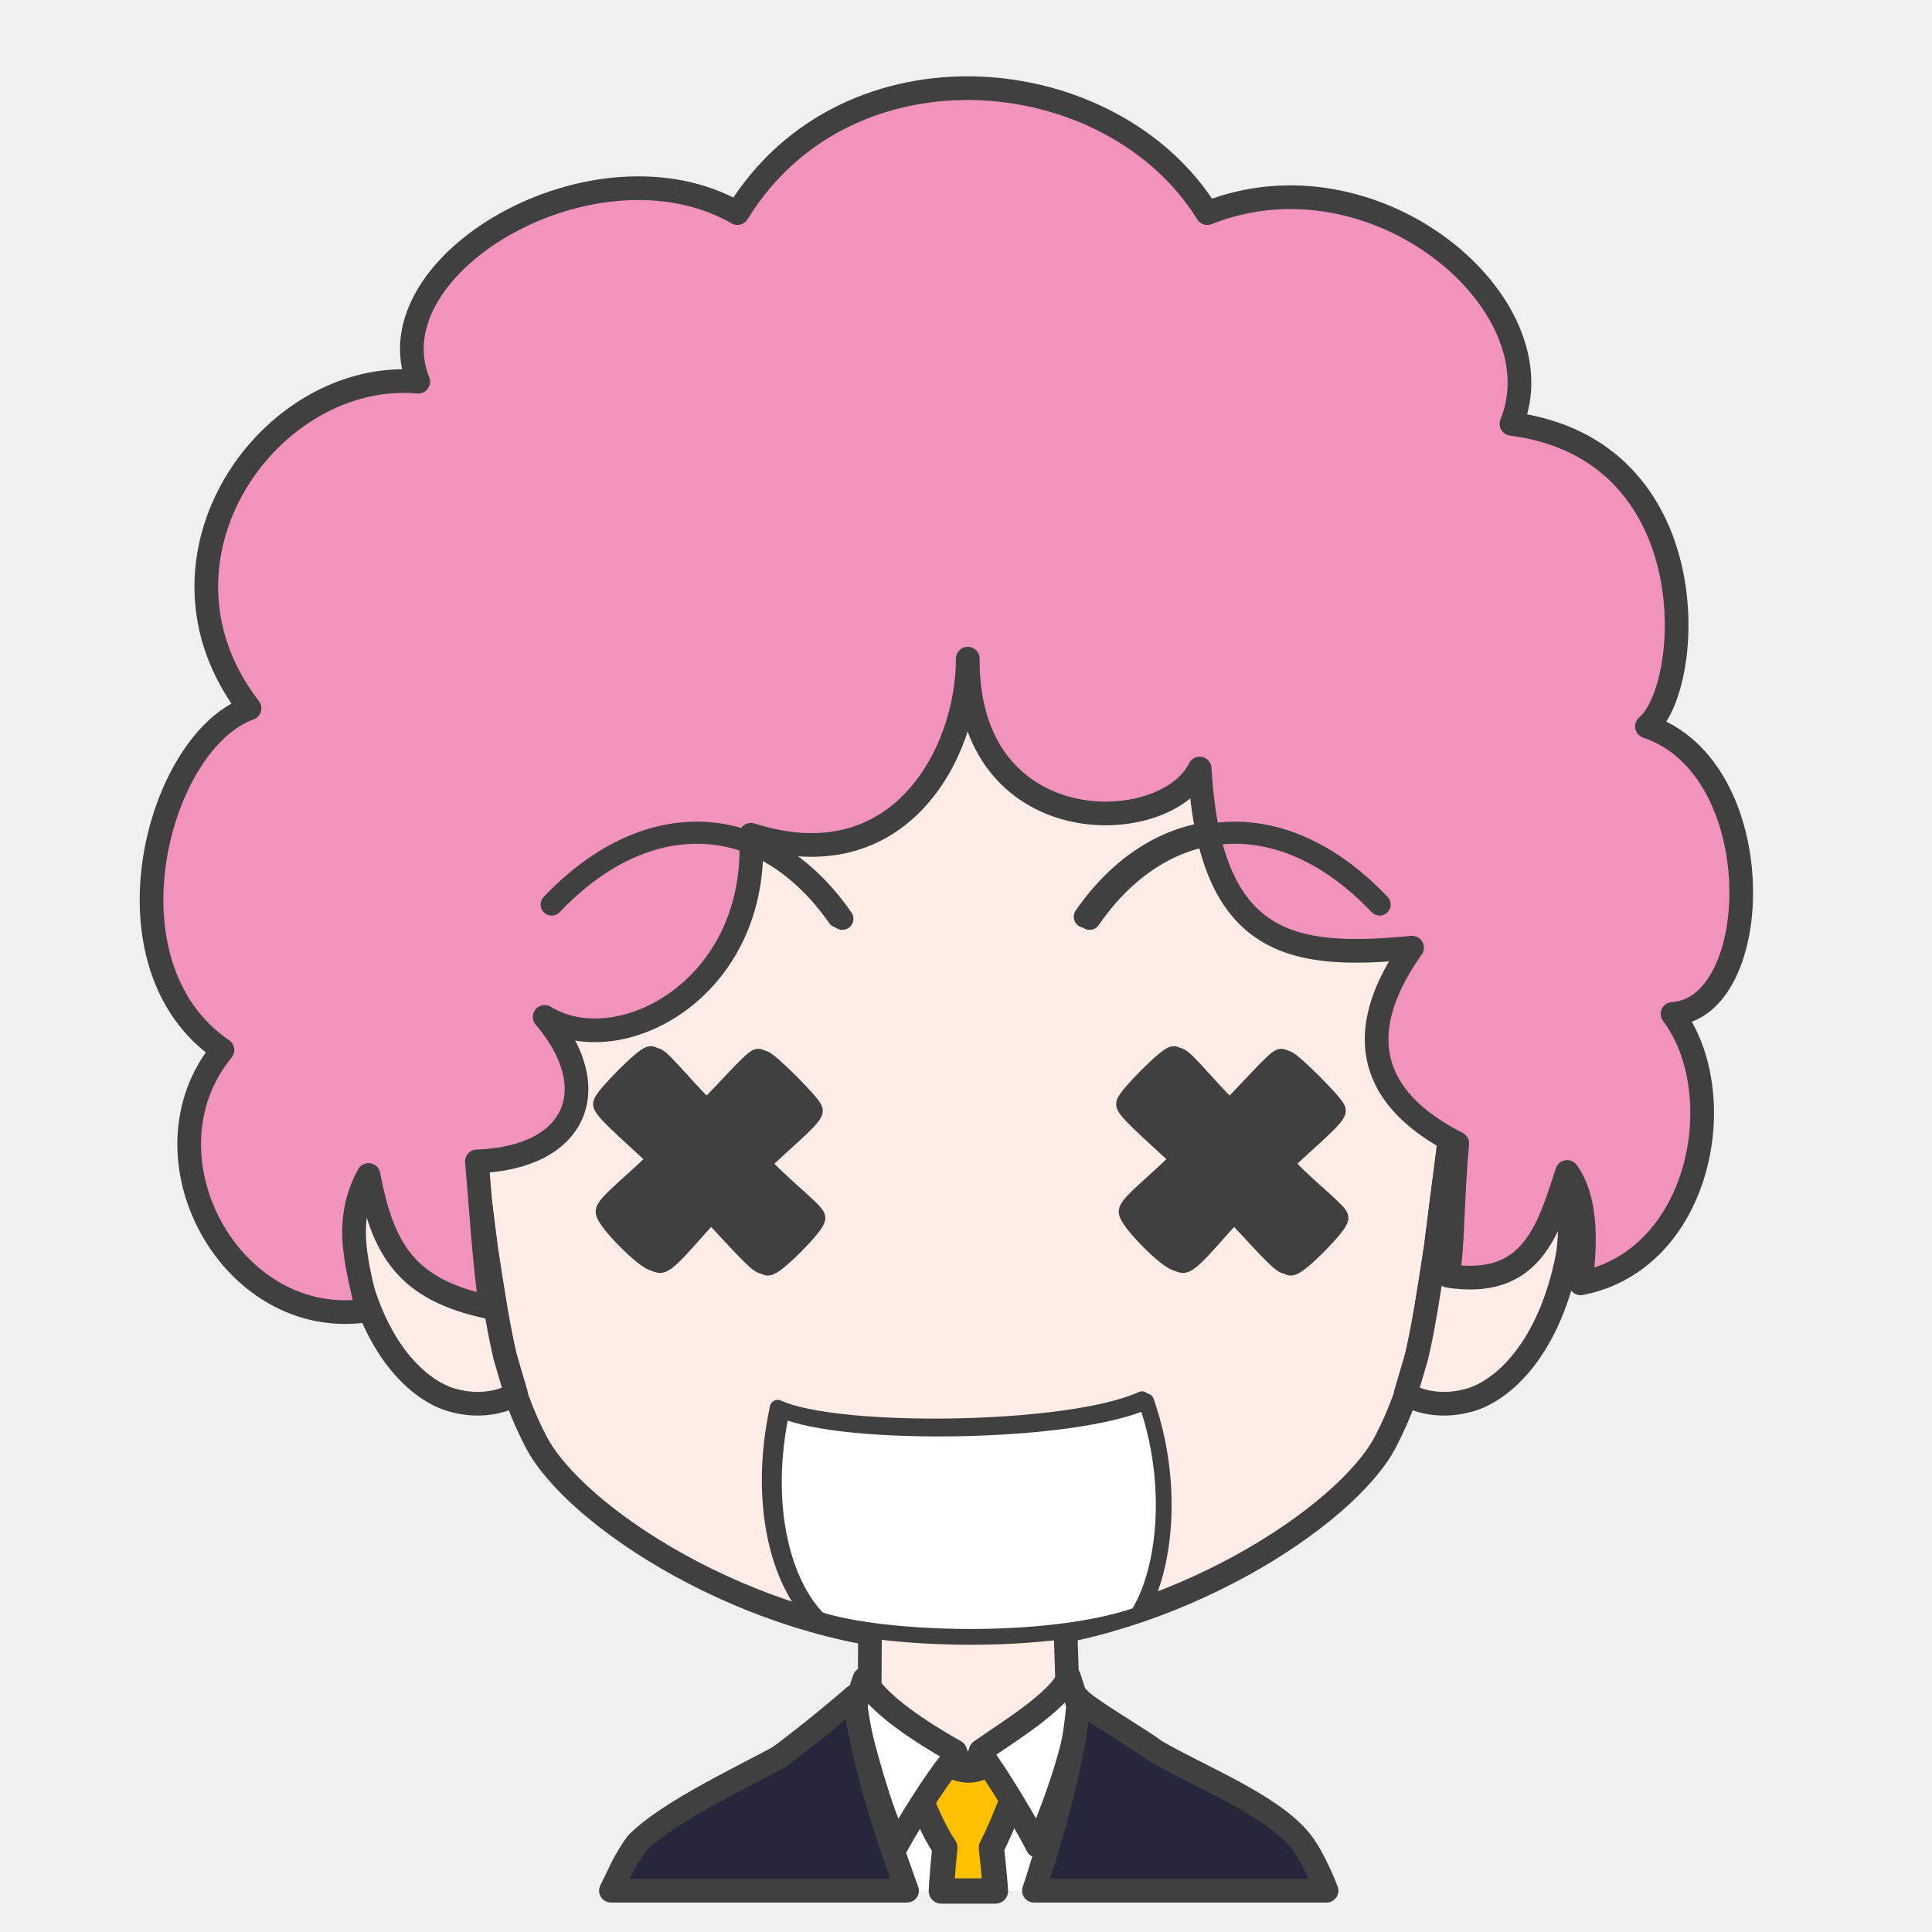
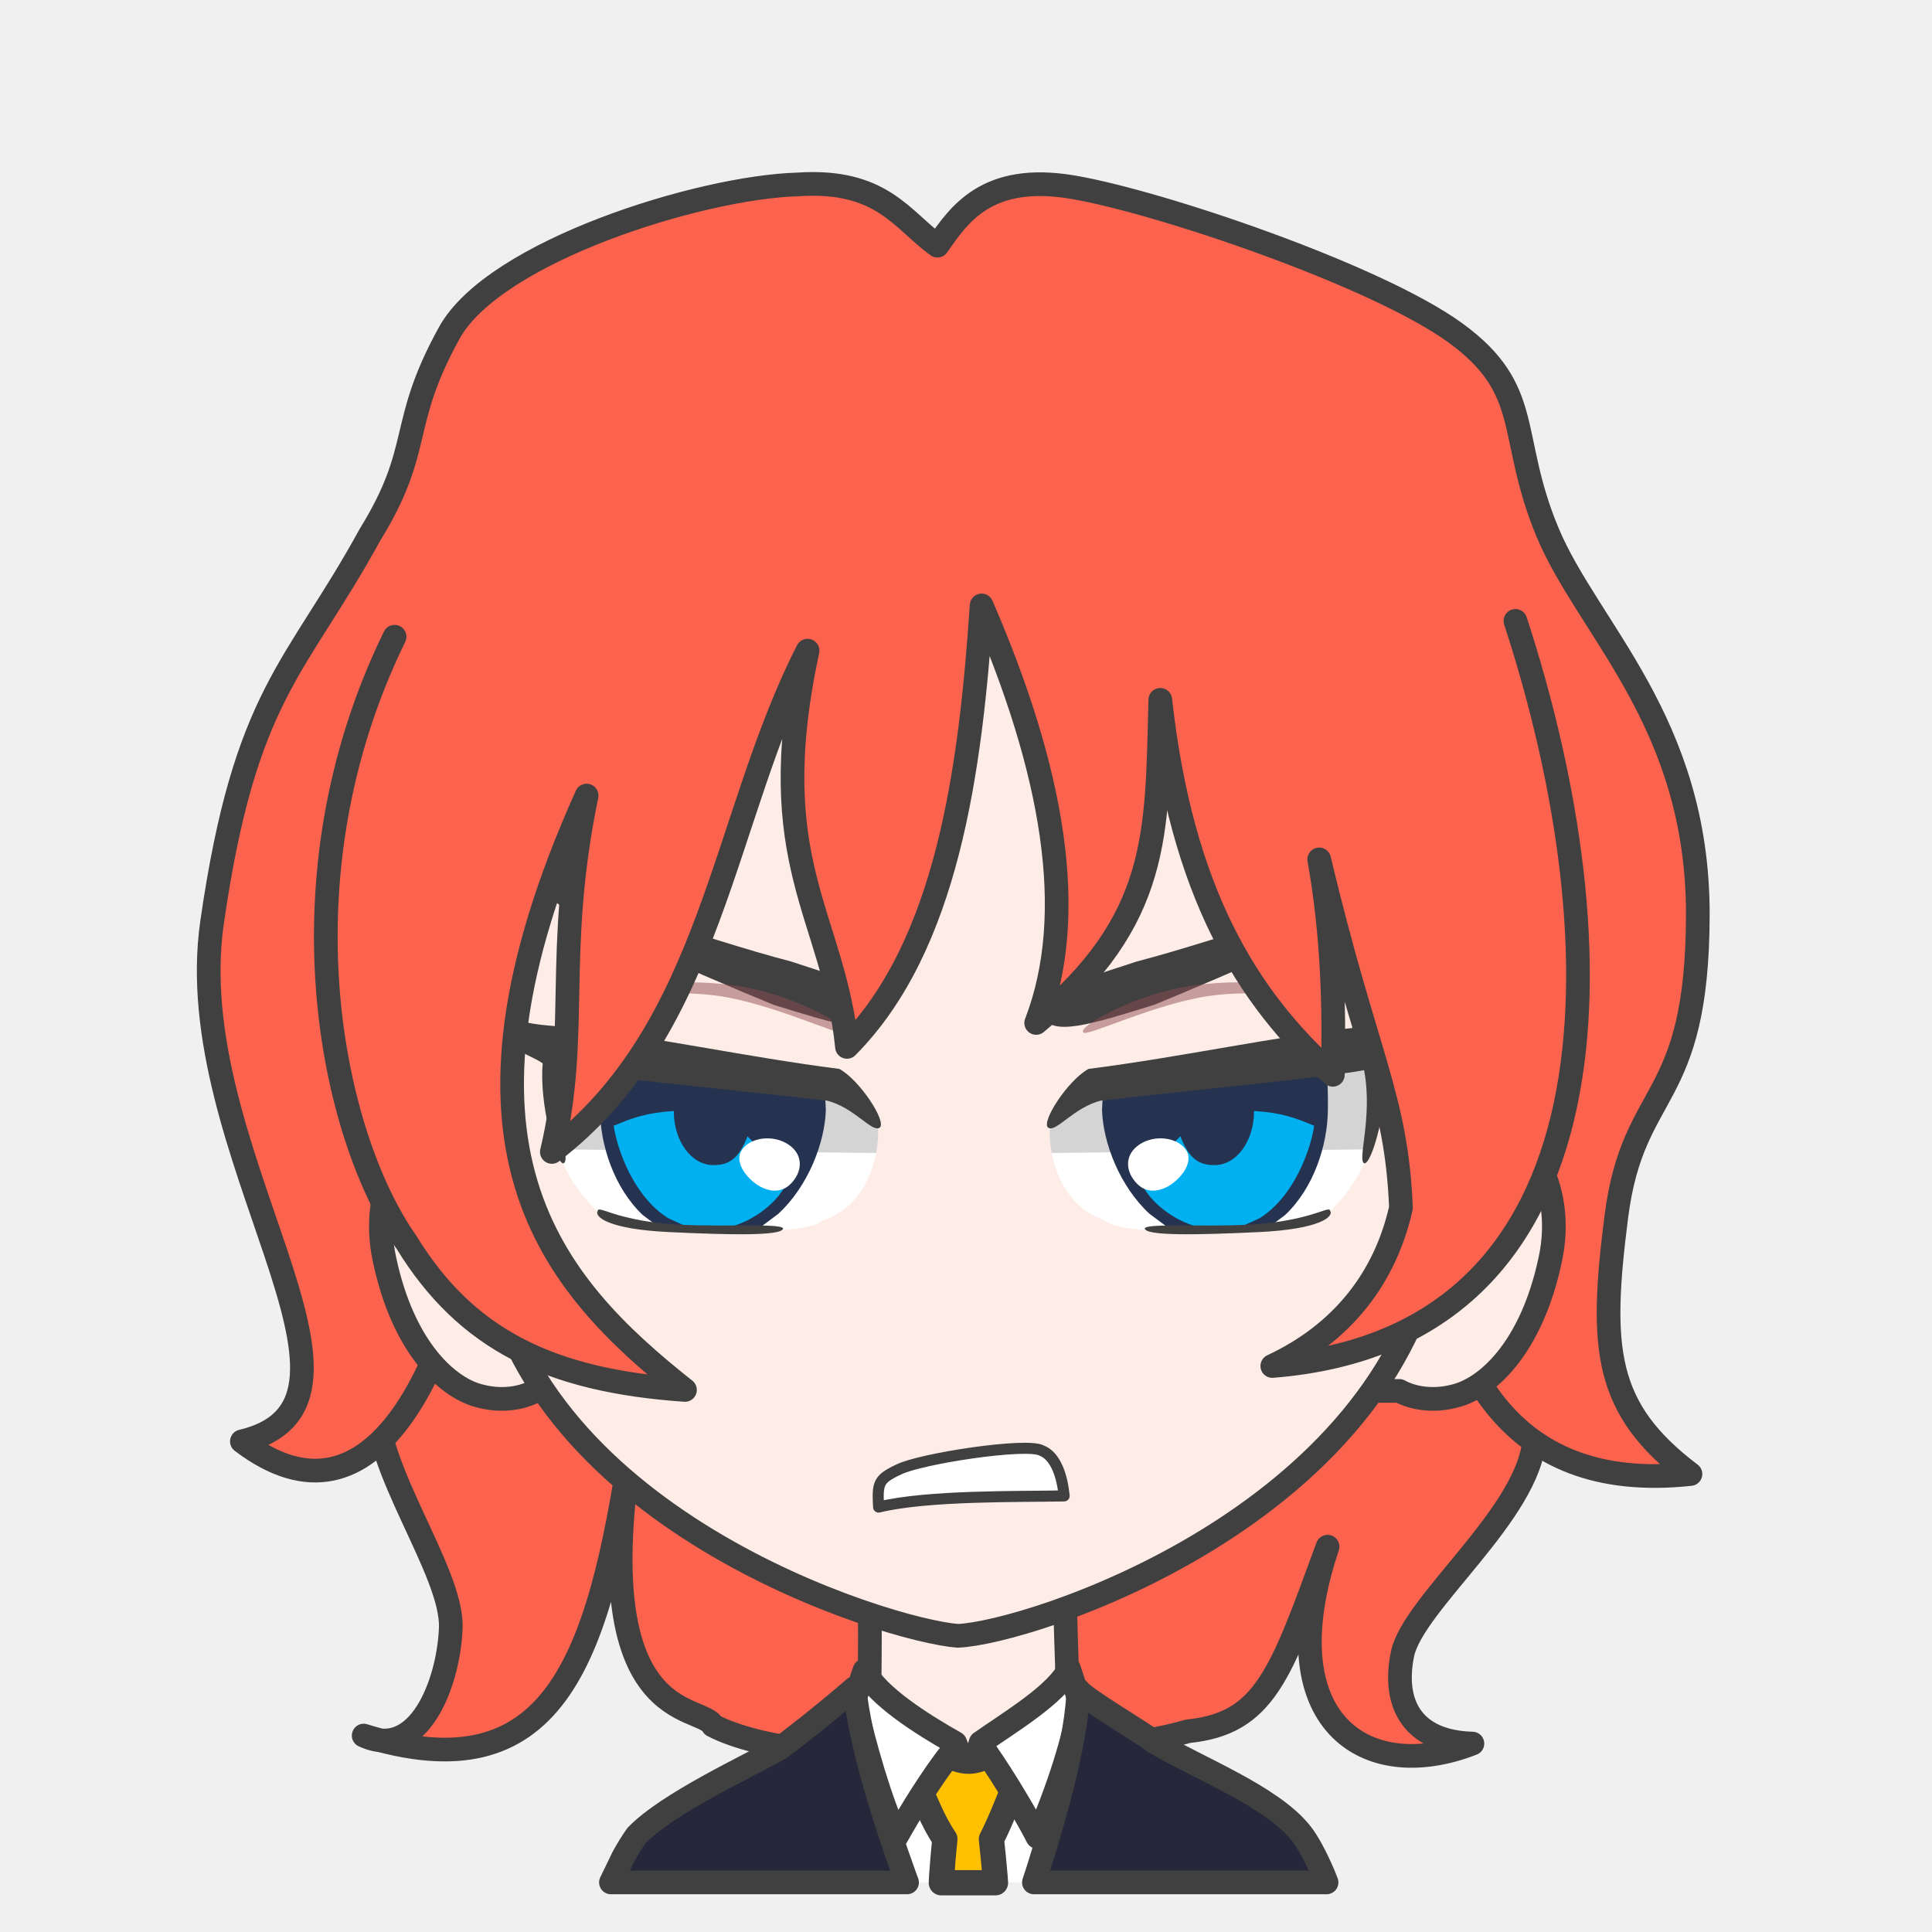
<svg xmlns="http://www.w3.org/2000/svg" width="2805" height="2805" xml:space="preserve" overflow="hidden">
-   <g transform="translate(-10241 -941)">
-     <path d="M1474 666.291C1471.86 440.308 1415.73 7.5 731.293 0 77.289 2.901-1.423 444.265 0.019 666.291 0.542 939.615 26.781 1089.24 47.443 1258.4 67.278 1386.53 76.88 1454.95 120.233 1538.78 176.537 1647.65 430.308 1813.3 693.203 1828L782.016 1828C1044.46 1813.3 1297.79 1647.65 1353.99 1538.78 1397.27 1454.95 1406.86 1386.53 1426.66 1258.4 1447.28 1089.24 1473.48 939.615 1474 666.291Z" stroke="#404040" stroke-width="34.375" stroke-linecap="round" stroke-linejoin="round" stroke-miterlimit="10" fill="#FEEDE6" fill-rule="evenodd" transform="matrix(-1 0 0 1 12373 1495)" />
-     <path d="M10869.3 2576.04C10887.7 2576.57 10906.9 2583.02 10925.6 2596.6L10927.1 2597.86 10930.8 2627.97C10936.1 2670.13 10941.6 2711.28 10946.8 2753.64 10956.7 2817.83 10964.1 2867.05 10974.4 2910.73L10990 2963.93 10985.5 2967.37C10962.4 2979.54 10931.6 2982.08 10904 2975.35 10854.8 2965.14 10786.2 2906.58 10757.5 2776.5 10732.7 2666.55 10795.4 2573.92 10869.3 2576.04Z" stroke="#404040" stroke-width="34.375" stroke-linecap="round" stroke-linejoin="round" stroke-miterlimit="10" fill="#FEEDE6" fill-rule="evenodd" />
-     <path d="M117.201 0.035C43.331-2.084-19.334 90.548 5.545 200.504 34.21 330.583 102.77 389.139 151.967 399.354 179.533 406.083 210.275 403.542 233.379 391.368L238 387.837 222.4 334.728C212.086 291.051 204.717 241.826 194.784 177.645 189.611 135.277 184.089 94.133 178.708 51.971L175.01 21.899 173.512 20.601C154.837 7.017 135.669 0.565 117.201 0.035Z" stroke="#404040" stroke-width="34.375" stroke-linecap="round" stroke-linejoin="round" stroke-miterlimit="10" fill="#FEEDE6" fill-rule="evenodd" transform="matrix(-1 0 0 1 12520 2576)" />
-     <path d="M11816 2272C11919.9 2122.18 12091.6 2099.56 12237 2251.4" stroke="#404040" stroke-width="32.083" stroke-linecap="round" stroke-linejoin="round" stroke-miterlimit="10" fill="none" fill-rule="evenodd" />
-     <path d="M0 124C104.382-25.823 276.949-48.438 423 103.404" stroke="#404040" stroke-width="32.083" stroke-linecap="round" stroke-linejoin="round" stroke-miterlimit="10" fill="none" fill-rule="evenodd" transform="matrix(-1 0 0 1 11458 2148)" />
-     <path d="M11370.1 2984.87C11340.1 3124.63 11372.3 3237.95 11423.4 3289.26 11514.8 3319.3 11753.2 3328.64 11886.6 3282.85 11926.5 3221.05 11941.5 3093.24 11899 2972.5 11793.6 3020.8 11456.7 3024.83 11370.1 2984.87Z" stroke="#404040" stroke-width="22.917" stroke-linecap="round" stroke-linejoin="round" stroke-miterlimit="10" fill="#FFFFFF" fill-rule="evenodd" />
-     <path d="M11945.3 2475.97C11953 2476.4 12000.1 2536.26 12025.1 2555.76 12050.4 2530.42 12095 2480.19 12101.1 2479.74 12107.2 2479.28 12170.8 2542.91 12172.2 2550.89 12173.7 2558.86 12121.6 2601.57 12096.2 2626.91 12112.9 2650.85 12175 2698.38 12176 2706.7 12177 2715.02 12117.2 2775.86 12108.2 2774.49 12099.2 2773.12 12055 2721.3 12028.4 2694.7 12006.2 2715.26 11964.8 2769.62 11952.4 2770.73 11940 2771.83 11879.7 2710.17 11881.3 2699.57 11882.8 2688.98 11932.6 2650.62 11957.3 2623.55 11937.8 2603.93 11876.7 2552.17 11877.5 2543.77 11878.3 2535.36 11937.6 2475.54 11945.3 2475.97Z" stroke="#404040" stroke-width="32.083" stroke-linejoin="round" stroke-miterlimit="10" fill="#404040" fill-rule="evenodd" />
-     <path d="M11186 2475.97C11193.7 2476.4 11240.8 2536.26 11265.8 2555.76 11291.1 2530.42 11335.7 2480.19 11341.8 2479.74 11347.9 2479.28 11411.5 2542.91 11412.9 2550.89 11414.4 2558.86 11362.2 2601.57 11336.9 2626.91 11353.6 2650.85 11415.7 2698.38 11416.7 2706.7 11417.7 2715.02 11357.9 2775.86 11348.9 2774.49 11339.9 2773.12 11295.7 2721.3 11269.1 2694.7 11246.9 2715.26 11205.5 2769.62 11193.1 2770.73 11180.7 2771.83 11120.4 2710.17 11121.9 2699.57 11123.4 2688.98 11173.2 2650.62 11198 2623.55 11178.5 2603.93 11117.4 2552.17 11118.2 2543.77 11119 2535.36 11178.2 2475.54 11186 2475.97Z" stroke="#404040" stroke-width="32.083" stroke-linejoin="round" stroke-miterlimit="10" fill="#404040" fill-rule="evenodd" />
-     <path d="M100.689 0C98.84 79.836 96.894 90.206 97.677 152.663 83.972 154.528 27.834 183.216 0 194.001 30.346 293.966 148.667 378.98 237.171 377.992 325.675 377.003 449.331 272.574 478 193.222L384.281 152.667C385.064 90.208 383.117 77.408 384.519 2.429L100.689 0Z" stroke="#404040" stroke-width="34.375" stroke-linecap="round" stroke-linejoin="round" stroke-miterlimit="10" fill="#FEEDE6" fill-rule="evenodd" transform="matrix(-1 0 0 1 11888 3281)" />
-     <path d="M11798 3416C11790.1 3512.12 11784.9 3593.77 11774.2 3674.48L11772.2 3686 11527.8 3686 11523.7 3670.47C11504.3 3591.38 11491.6 3512.79 11482 3417.72L11627 3496.83 11650.4 3548.43 11669.5 3494.54Z" fill="#FFFFFF" fill-rule="evenodd" />
-     <path d="M11721.5 3466.5 11718.9 3534.72C11706.1 3564.33 11695.6 3593.93 11680.4 3623.54 11682.5 3642.36 11684.2 3659.96 11685.6 3676.77L11686.3 3686.5 11607.7 3686.5 11608.3 3675.15C11609.5 3658.73 11610.9 3641.61 11612.8 3623.31 11594.2 3596.03 11585.3 3568.75 11571.5 3541.47L11570.5 3473.59C11580.5 3484.62 11624 3512.07 11649.1 3510.89 11674.3 3509.71 11707.5 3483.6 11721.5 3466.5Z" stroke="#404040" stroke-width="36.667" stroke-linecap="round" stroke-linejoin="round" stroke-miterlimit="10" fill="#FFC000" fill-rule="evenodd" />
-     <path d="M11496 3378.5C11514.7 3414.96 11577.7 3455.65 11627.9 3484.06L11634.1 3500.14 11622.7 3497.15C11595.5 3531.31 11562.6 3584.69 11542.8 3620.39 11517.6 3564.66 11497.7 3491.99 11481 3423.18L11496 3378.5ZM11793.1 3376 11808 3421.78C11803.7 3473.1 11774 3559.75 11747.2 3621 11733.8 3594.29 11699.3 3535.34 11671.8 3496.1L11659.8 3500.14 11664.7 3483.51C11706.9 3453.7 11774.7 3413.29 11793.1 3376Z" stroke="#404040" stroke-width="34.375" stroke-linecap="round" stroke-linejoin="round" stroke-miterlimit="10" fill="#FFFFFF" fill-rule="evenodd" />
-     <path d="M360.257 2.64C351.193 15.603 270.781 62.143 248.996 78.862 186.77 115.64 80.312 156.728 37.621 210.019 26.948 223.341 15.861 244.346 4.77 270.024L0 282 424.878 282 418.477 262.397C388.157 166.036 362.993 69.528 360.257 2.64ZM685.525 0C676.986 76.713 646.427 179.471 611.045 276.831L609.081 282 1039 282 1021.48 245.832C1015.17 234.165 1008.58 223.408 1001.69 213.779 955.872 166.667 839.865 113.369 794.529 87.734 779.497 77.089 729.56 38.118 685.525 0Z" stroke="#404040" stroke-width="34.375" stroke-linecap="round" stroke-linejoin="round" stroke-miterlimit="10" fill="#26273A" fill-rule="evenodd" transform="matrix(-1 0 0 1 12167 3404)" />
-     <path d="M11376.1 2987.87C11346.1 3127.63 11378.3 3240.95 11429.4 3292.26 11520.8 3322.3 11759.2 3331.64 11892.6 3285.85 11932.6 3224.05 11947.5 3096.24 11905 2975.5 11799.6 3023.8 11462.7 3027.83 11376.1 2987.87Z" stroke="#404040" stroke-width="22.917" stroke-linecap="round" stroke-linejoin="round" stroke-miterlimit="10" fill="#FFFFFF" fill-rule="evenodd" />
-     <path d="M11951.8 2478.37C11959.6 2478.8 12006.7 2538.66 12031.6 2558.16 12057 2532.82 12101.5 2482.59 12107.6 2482.14 12113.7 2481.68 12177.3 2545.31 12178.8 2553.29 12180.2 2561.26 12128.1 2603.97 12102.8 2629.31 12119.5 2653.25 12181.5 2700.78 12182.6 2709.09 12183.6 2717.41 12123.8 2778.26 12114.8 2776.89 12105.7 2775.52 12061.6 2723.7 12035 2697.1 12012.8 2717.66 11971.4 2772.02 11958.9 2773.12 11946.5 2774.23 11886.3 2712.57 11887.8 2701.97 11889.3 2691.38 11939.1 2653.02 11963.8 2625.95 11944.3 2606.33 11883.2 2554.57 11884 2546.16 11884.8 2537.76 11944.1 2477.94 11951.8 2478.37Z" stroke="#404040" stroke-width="32.083" stroke-linejoin="round" stroke-miterlimit="10" fill="#404040" fill-rule="evenodd" />
-     <path d="M11192.5 2478.37C11200.2 2478.8 11247.4 2538.66 11272.3 2558.16 11297.6 2532.82 11342.2 2482.59 11348.3 2482.14 11354.4 2481.68 11418 2545.31 11419.5 2553.29 11420.9 2561.26 11368.8 2603.97 11343.5 2629.31 11360.2 2653.25 11422.2 2700.78 11423.2 2709.09 11424.3 2717.41 11364.5 2778.26 11355.4 2776.89 11346.4 2775.52 11302.3 2723.7 11275.7 2697.1 11253.5 2717.66 11212.1 2772.02 11199.6 2773.12 11187.2 2774.23 11127 2712.57 11128.5 2701.97 11130 2691.38 11179.8 2653.02 11204.5 2625.95 11185 2606.33 11123.9 2554.57 11124.7 2546.16 11125.5 2537.76 11184.8 2477.94 11192.5 2478.37Z" stroke="#404040" stroke-width="32.083" stroke-linejoin="round" stroke-miterlimit="10" fill="#404040" fill-rule="evenodd" />
-     <path d="M10773.8 2843.59C10576.4 2873.45 10437.9 2619.21 10564 2465.5 10382.5 2341.66 10470 2016.75 10603.3 1969.4 10435.7 1752.31 10633.2 1476.22 10848.2 1495.16 10779.7 1323.96 11106.9 1133.1 11311.7 1250.39 11471.2 990.317 11856 1027.47 11993.8 1250.39 12237.2 1153.5 12506.8 1382.24 12435.4 1556.35 12721.8 1593.5 12699.9 1938.81 12632.1 1995.63 12812.9 2056.09 12803.4 2405.04 12669.3 2413.05 12756 2528.15 12711.6 2770.01 12535.9 2804.25 12542.9 2751.43 12546.1 2683.68 12516.3 2642.52 12488.9 2726.3 12465.2 2812.26 12343.5 2793.32 12350.5 2749.25 12349.4 2681.5 12356.7 2601 12268.9 2556.56 12181 2472.42 12291.1 2316.89 12122 2332.92 11997.4 2320.17 11982.8 2056.82 11933.3 2158.45 11644.3 2166.09 11646.1 1897.28 11646.1 2033.51 11547.8 2222.19 11331.3 2152.98 11344.4 2377.36 11138.9 2483.71 11031.8 2417.42 11120 2520.87 11079.2 2622.13 10933.4 2627.23 10939.6 2697.16 10942.2 2751.07 10953.1 2839.22 10830.7 2814.08 10796.8 2755.8 10776 2646.89 10737.8 2717.19 10761.1 2779.84 10773.8 2843.59Z" stroke="#404040" stroke-width="34.375" stroke-linecap="round" stroke-linejoin="round" stroke-miterlimit="10" fill="#F193BB" fill-rule="evenodd" />
-     <path d="M11823 2275C11926.9 2123.97 12098.6 2101.17 12244 2254.24" stroke="#404040" stroke-width="32.083" stroke-linecap="round" stroke-linejoin="round" stroke-miterlimit="10" fill="none" fill-rule="evenodd" />
-     <path d="M0 125C104.135-26.031 276.295-48.828 422 104.238" stroke="#404040" stroke-width="32.083" stroke-linecap="round" stroke-linejoin="round" stroke-miterlimit="10" fill="none" fill-rule="evenodd" transform="matrix(-1 0 0 1 11464 2150)" />
+   <g transform="translate(-10241 -942)">
+     <path d="M1536.39 34.621C1281.82-11.541 408.316-11.541 153.754 34.621 80.18 150.026-6.015 262.863 0.33 371.201 6.676 479.539 176.839 610.779 191.827 684.648 206.815 758.518 175.769 812.086 90.259 814.416 245.614 875.081 385.429 782.25 300.565 528.594 368.912 715.218 391.597 785.107 503.166 796.572 651.908 839.837 1058.38 858.352 1193.02 788.188 1208.76 755.563 1378.72 791.759 1311 375.59 1359.38 698.699 1425.46 887.853 1700 802.797 1621.14 839.412 1576.68 728.514 1573.54 646.647 1570.4 564.78 1687.37 413.597 1681.18 311.593 1674.99 209.588 1590.44 174.156 1536.39 34.621Z" stroke="#404040" stroke-width="34.375" stroke-linecap="round" stroke-linejoin="round" stroke-miterlimit="10" fill="#FC634E" fill-rule="evenodd" transform="matrix(-1 0 0 1 12469 2659)" />
+     <path d="M100.689 0C98.84 79.836 96.894 90.206 97.677 152.663 83.972 154.528 27.834 183.216 0 194.001 30.346 293.966 148.667 378.98 237.171 377.992 325.675 377.003 449.331 272.574 478 193.222L384.281 152.667C385.064 90.208 383.117 77.408 384.519 2.429L100.689 0Z" stroke="#404040" stroke-width="34.375" stroke-linecap="round" stroke-linejoin="round" stroke-miterlimit="10" fill="#FEEDE6" fill-rule="evenodd" transform="matrix(-1 0 0 1 11888 3270)" />
+     <path d="M11798 3405C11790.1 3501.12 11784.9 3582.77 11774.2 3663.48L11772.2 3675 11527.8 3675 11523.7 3659.47C11504.3 3580.38 11491.6 3501.79 11482 3406.72L11627 3485.83 11650.4 3537.43 11669.5 3483.54Z" fill="#FFFFFF" fill-rule="evenodd" />
+     <path d="M11721.5 3454.5 11718.9 3523.03C11706.1 3552.77 11695.6 3582.51 11680.4 3612.26 11682.5 3631.16 11684.2 3648.84 11685.6 3665.72L11686.3 3675.5 11607.7 3675.5 11608.3 3664.1C11609.5 3647.6 11610.9 3630.41 11612.8 3612.02 11594.2 3584.62 11585.3 3557.21 11571.5 3529.81L11570.5 3461.63C11580.5 3472.7 11624 3500.28 11649.1 3499.09 11674.3 3497.91 11707.5 3471.68 11721.5 3454.5Z" stroke="#404040" stroke-width="36.667" stroke-linecap="round" stroke-linejoin="round" stroke-miterlimit="10" fill="#FFC000" fill-rule="evenodd" />
+     <path d="M11496 3367.49C11514.7 3403.8 11577.7 3444.33 11627.9 3472.62L11634.1 3488.63 11622.7 3485.65C11595.5 3519.67 11562.6 3572.84 11542.8 3608.39 11517.6 3552.89 11497.7 3480.52 11481 3411.99L11496 3367.49ZM11793.1 3365 11808 3410.59C11803.7 3461.7 11774 3548 11747.2 3609 11733.8 3582.4 11699.3 3523.69 11671.8 3484.61L11659.8 3488.63 11664.7 3472.07C11706.9 3442.38 11774.7 3402.14 11793.1 3365Z" stroke="#404040" stroke-width="34.375" stroke-linecap="round" stroke-linejoin="round" stroke-miterlimit="10" fill="#FFFFFF" fill-rule="evenodd" />
+     <path d="M360.257 2.64C351.193 15.603 270.781 62.143 248.996 78.862 186.77 115.64 80.312 156.728 37.621 210.019 26.948 223.341 15.861 244.346 4.77 270.024L0 282 424.878 282 418.477 262.397C388.157 166.036 362.993 69.528 360.257 2.64ZM685.525 0C676.986 76.713 646.427 179.471 611.045 276.831L609.081 282 1039 282 1021.48 245.832C1015.17 234.165 1008.58 223.408 1001.69 213.779 955.872 166.667 839.865 113.369 794.529 87.734 779.497 77.089 729.56 38.118 685.525 0Z" stroke="#404040" stroke-width="34.375" stroke-linecap="round" stroke-linejoin="round" stroke-miterlimit="10" fill="#26273A" fill-rule="evenodd" transform="matrix(-1 0 0 1 12167 3393)" />
+     <path d="M1306.64 0.757C1184.92-7.408 1155.57 52.364 1104.04 89.686 1073.03 45.507 1033.12-16.404 907.799 4.681 782.479 25.767 467.052 132.685 352.12 216.2 237.189 299.714 276.895 364.989 218.209 505.768 159.523 646.547-0.417 781.496 0.001 1060.87 0.419 1340.25 93.742 1306.97 118.285 1499.24 142.829 1691.51 135.83 1778.28 10.688 1873.09 283.285 1902.53 364.974 1703.53 391.191 1497.21 698.275 1488.62 1466.41 1488.62 1773.52 1497.21 1812.61 1703.53 1919.07 1973.58 2113.82 1825.7 1876.16 1769.1 2205.16 1405.38 2157.13 1072.27 2109.11 739.163 2035.3 705.551 1928.11 509.842 1849.38 382.413 1887.4 351.484 1812.61 216.2 1747.16 97.826 1448.24 4.757 1306.64 0.757Z" stroke="#404040" stroke-width="34.375" stroke-linecap="round" stroke-linejoin="round" stroke-miterlimit="10" fill="#FC634E" fill-rule="evenodd" transform="matrix(-1 0 0 1 12706 1209)" />
+     <path d="M1590.28 0.036C1578.74 0.3 1556.37 0.199 1540.19 10.016L157.421 11.858C140.36 2.041 125.279 0.88 112.671 0.036 41.656-2.078-18.587 90.323 5.331 200.007 32.888 329.763 98.798 388.174 146.094 398.363 172.595 405.076 202.149 402.541 224.36 390.397L1478.55 390.397C1500.77 402.541 1530.33 405.076 1556.84 398.363 1604.16 388.174 1670.1 329.763 1697.67 200.007 1721.59 90.323 1661.33-2.078 1590.28 0.036Z" stroke="#404040" stroke-width="34.375" stroke-linecap="round" stroke-linejoin="round" stroke-miterlimit="10" fill="#FEEDE6" fill-rule="evenodd" transform="matrix(-1 0 0 1 12497 2571)" />
+     <path d="M1474 666.155C1471.86 440.218 1415.73 7.498 731.293 0 77.289 2.9-1.423 444.175 0.019 666.155 0.542 939.423 26.781 1089.01 47.443 1258.14 116.934 1664.39 640.509 1831.15 742.376 1835 844.243 1827.48 1381.86 1662.7 1426.66 1258.14 1447.28 1089.01 1473.48 939.423 1474 666.155Z" stroke="#404040" stroke-width="34.375" stroke-linecap="round" stroke-linejoin="round" stroke-miterlimit="10" fill="#FEEDE6" fill-rule="evenodd" transform="matrix(-1 0 0 1 12374 1482)" />
+     <path d="M11891.3 2337.99C12018.1 2305.19 12238.8 2223.98 12240.5 2241.75 12244.6 2261.77 12023 2357.32 11916.8 2400.83 11830.4 2427.34 11762.2 2450.76 11754.5 2413.36 11748.9 2379.01 11852.6 2351.3 11891.3 2337.99Z" fill="#404040" fill-rule="evenodd" />
+     <path d="M12238.6 2483C12249.5 2589.27 12223.2 2654.93 12163.7 2708.31 12123.7 2728.12 11875.1 2742.73 11844.2 2713.47 11775.9 2690.86 11762.2 2611.11 11765.4 2574.78 11803.7 2527.63 11817.1 2507.91 11863.9 2495.45 11993.1 2497.55 12152.2 2488.86 12238.6 2483Z" fill="#FFFFFF" fill-rule="evenodd" />
+     <path d="M12238.1 2479C12247.1 2510.83 12232.4 2578.64 12229 2610.68L11767.9 2616C11766.1 2606.95 11763.3 2584.85 11766.3 2573.19 11813.8 2484.55 12041.9 2490.7 12238.1 2479Z" fill="#D4D4D5" fill-rule="evenodd" />
+     <path d="M11976.7 2372.28C12063.4 2360.91 12140.5 2375.84 12141.4 2388.02 12144.3 2397.02 12078.5 2376.44 11997.7 2387.8 11917 2399.16 11816.8 2448.63 11813.9 2440.88 11804.1 2433.45 11890.1 2383.66 11976.7 2372.28Z" fill="#8D4D53" fill-rule="evenodd" fill-opacity="0.502" />
+     <path d="M12157.4 2488.21C12166.4 2489.83 12169.5 2501.55 12168.9 2553.47 12168.4 2605.4 12148.1 2667.07 12106.8 2706.05L12084.1 2723 11935.1 2723 11909.9 2704.3C11866.3 2663.89 11842.7 2601.17 11841 2554.24 11842 2521.84 11845.1 2504.94 11859.8 2498.31 11903 2497.88 12108.2 2489.19 12134.7 2489.71 12144.7 2489.91 12152.1 2487.24 12157.4 2488.21Z" fill="#263350" fill-rule="evenodd" />
+     <path d="M12061.6 2555C12100.9 2557.43 12120.6 2564.58 12149 2576.45 12144.2 2609.45 12120.8 2678.39 12070.2 2710.46L12042.8 2723 11979.9 2723 11972.7 2721.15C11937.6 2709.43 11910.8 2684.02 11901 2665.34 11914.2 2633.71 11935.3 2611.52 11954.7 2591.69 11967.4 2624.53 11981.7 2633.76 12004.6 2633.55 12036.1 2633.55 12061.7 2598.71 12061.7 2555.73 12061.7 2555.49 12061.6 2555.24 12061.6 2555Z" fill="#00B0F0" fill-rule="evenodd" />
+     <path d="M11886.2 2653.83C11873.5 2635.68 11876.6 2613.46 11899.5 2601.16 11922.5 2588.85 11953.9 2594.85 11964.1 2613.55 11974.3 2632.25 11951.4 2657.97 11933.4 2666.19 11915.4 2674.4 11898.9 2671.98 11886.2 2653.83Z" fill="#FFFFFF" fill-rule="evenodd" />
+     <path d="M11762.5 2578.99C11773.8 2587.46 11799.4 2549.69 11839.6 2539.92 11995.4 2522.02 12156.5 2507.51 12221.5 2495.73 12234.4 2564.48 12211 2627.57 12221.8 2630.98 12232.9 2632.65 12257.4 2544.82 12252.1 2485.89 12273.1 2470.22 12323.4 2464.46 12342 2390 12292.3 2420.52 12302.3 2427.63 12216.7 2433.05 12093.3 2446.49 11957.5 2476.59 11821.4 2493.91 11791.6 2510.24 11752.8 2569.89 11762.5 2578.99Z" fill="#404040" fill-rule="evenodd" />
+     <path d="M11903 2725.54C11906.4 2716.39 12016 2725.77 12084.5 2717.5 12153 2709.23 12171.3 2691.98 12172.3 2700.13 12177.3 2708.21 12158 2726.61 12068.3 2730.85 11978.6 2735.08 11904.2 2736.54 11903 2725.54Z" fill="#404040" fill-rule="evenodd" />
+     <path d="M143.546 65.007C272.951 44.744 500.525-14.535 500.396 3.303 502.601 23.632 272.703 97.096 162.814 130.048 74.153 147.989 4.074 164.642 0.035 126.669-2.207 91.939 103.752 74.482 143.546 65.007Z" fill="#404040" fill-rule="evenodd" transform="matrix(-0.995226 -0.0975925 -0.0975925 0.995226 11538.8 2287.3)" />
+     <path d="M474.575 0C485.524 106.272 459.202 171.93 399.542 225.314 359.494 245.116 110.287 259.726 79.413 230.472 10.963 207.859-2.838 128.114 0.444 91.777 38.752 44.632 52.178 24.913 99.109 12.449 228.576 14.548 388.033 5.856 474.575 0Z" fill="#FFFFFF" fill-rule="evenodd" transform="matrix(-1 0 0 1 11516 2483)" />
+     <path d="M473.128 0C482.141 31.829 467.36 99.641 464.025 131.679L2.896 137C1.076 127.953-1.669 105.853 1.339 94.192 48.775 5.551 276.877 11.7 473.128 0Z" fill="#D4D4D5" fill-rule="evenodd" transform="matrix(-1 0 0 1 11516 2479)" />
+     <path d="M159.075 8.844C244.871-7.923 322.789 2.165 324.411 14.266 327.856 23.064 260.869 6.636 181.002 23.016 101.136 39.396 4.241 95.028 0.871 87.468-9.427 80.673 73.279 25.612 159.075 8.844Z" fill="#8D4D53" fill-rule="evenodd" fill-opacity="0.502" transform="matrix(-0.998049 0.0624398 0.0624398 0.998049 11462.4 2353.52)" />
+     <path d="M316.447 0.213C325.351 1.829 328.475 13.549 327.943 65.474 327.411 117.398 307.095 179.069 265.81 218.051L243.139 235 94.051 235 68.944 216.3C25.333 175.893 1.698 113.174 0 66.236 0.981 33.837 4.119 16.936 18.808 10.31 62.018 9.875 267.151 1.187 293.718 1.714 303.681 1.911 311.105-0.756 316.447 0.213Z" fill="#263350" fill-rule="evenodd" transform="matrix(-1 0 0 1 11440 2488)" />
+     <path d="M160.595 0C199.903 2.429 219.648 9.58 248 21.45 243.234 54.452 219.841 123.387 169.206 155.464L141.785 168 78.926 168 71.671 166.154C36.594 154.431 9.766 129.022 0 110.342 13.216 78.713 34.257 56.523 53.733 36.695 66.433 69.527 80.697 78.759 103.569 78.55 135.124 78.55 160.703 43.71 160.703 0.732 160.667 0.488 160.631 0.244 160.595 0Z" fill="#00B0F0" fill-rule="evenodd" transform="matrix(-1 0 0 1 11380 2555)" />
+     <path d="M0.175 33.149C1.905 11.064 18.427-4.11 43.979 0.991 69.531 6.091 89.951 30.678 85.93 51.591 81.909 72.504 47.892 77.806 28.774 72.706 9.656 67.606-1.555 55.235 0.175 33.149Z" fill="#FFFFFF" fill-rule="evenodd" transform="matrix(-0.771963 -0.635668 -0.635668 0.771963 11416 2628.35)" />
+     <path d="M1.529 188.986C12.757 197.457 38.416 159.688 78.615 149.923 234.409 132.019 395.454 117.513 460.511 105.731 473.351 174.482 449.954 237.568 460.846 240.977 471.891 242.651 496.412 154.818 491.07 95.891 512.106 80.216 562.4 74.459 581 0 531.333 30.515 541.33 37.633 455.698 43.055 332.317 56.485 196.456 86.586 60.405 103.908 30.617 120.237-8.209 179.889 1.529 188.986Z" fill="#404040" fill-rule="evenodd" transform="matrix(-1 0 0 1 11520 2390)" />
+     <path d="M0 27.541C3.381 18.393 113.017 27.766 181.486 19.497 249.955 11.228 268.268-6.018 269.276 2.134 274.266 10.207 254.952 28.613 165.253 32.847 75.553 37.081 1.185 38.539 0 27.541Z" fill="#404040" fill-rule="evenodd" transform="matrix(-1 0 0 1 11378 2698)" />
+     <path d="M11786 3113.85C11783.5 3087.7 11774.8 3056.38 11753.3 3048 11731.8 3035.97 11575.9 3059.86 11545.1 3075.84 11516 3089.64 11514.7 3095.49 11516.6 3130.05 11588.4 3112.72 11720.2 3115.21 11786 3113.85Z" stroke="#404040" stroke-width="16.042" stroke-linecap="round" stroke-linejoin="round" stroke-miterlimit="10" fill="#FFFFFF" fill-rule="evenodd" />
+     <path d="M10859 1875 12373 1852.75 12158.4 1469.1 11626.9 1412 11103.9 1467.82 10859 1875Z" fill="#FC634E" fill-rule="evenodd" />
+     <path d="M10813.9 1866.42C10641.7 2218.41 10722.1 2590.63 10831.2 2745.71 10917.6 2886.64 11039.2 2946.49 11235.5 2960 11040.7 2805.56 10863.4 2606.72 11092.7 2097.06 11045.1 2327.44 11083.2 2441.98 11042.2 2614.44 11275.8 2435.55 11289.7 2129.24 11413.5 1886.64 11346.9 2196.16 11451.6 2270.17 11470.7 2461.93 11616.4 2315.21 11650.1 2060.38 11666.2 1821 11769.5 2059.74 11806.9 2267.59 11745.4 2427.18 11926.3 2276.6 11920.4 2153.05 11925.6 1958.07 11956.3 2236.06 12050.8 2390.5 12176.1 2502.47 12178.3 2405.94 12176.1 2299.77 12156.3 2189.73 12224.4 2476.09 12268.4 2532.71 12275 2695.52 12252.2 2797.19 12190 2877.63 12088.2 2925.25 12598 2884.71 12595.5 2316.01 12441.2 1843.47" stroke="#404040" stroke-width="34.375" stroke-linecap="round" stroke-linejoin="round" stroke-miterlimit="10" fill="#FC634E" fill-rule="evenodd" />
  </g>
</svg>
